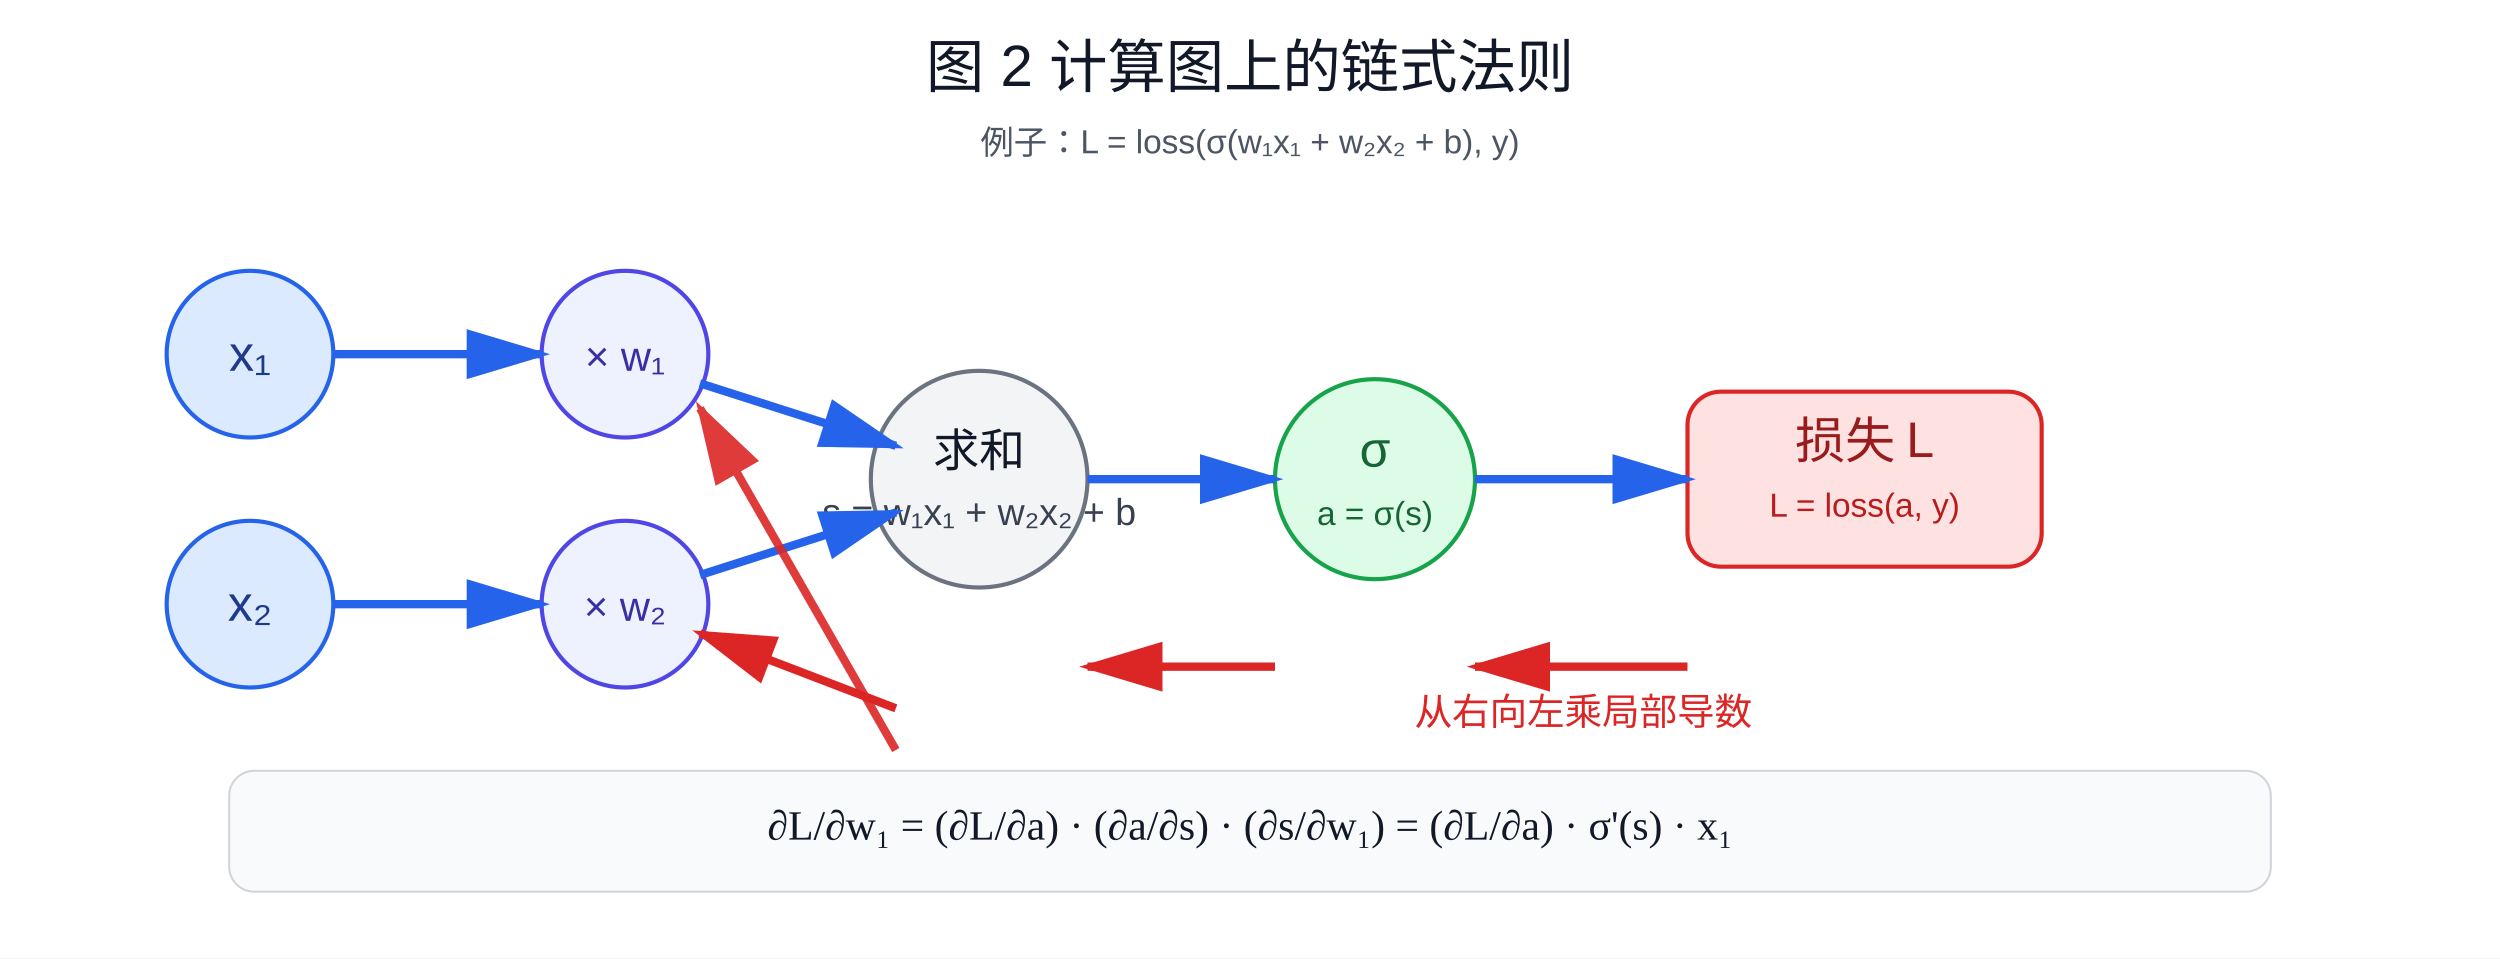
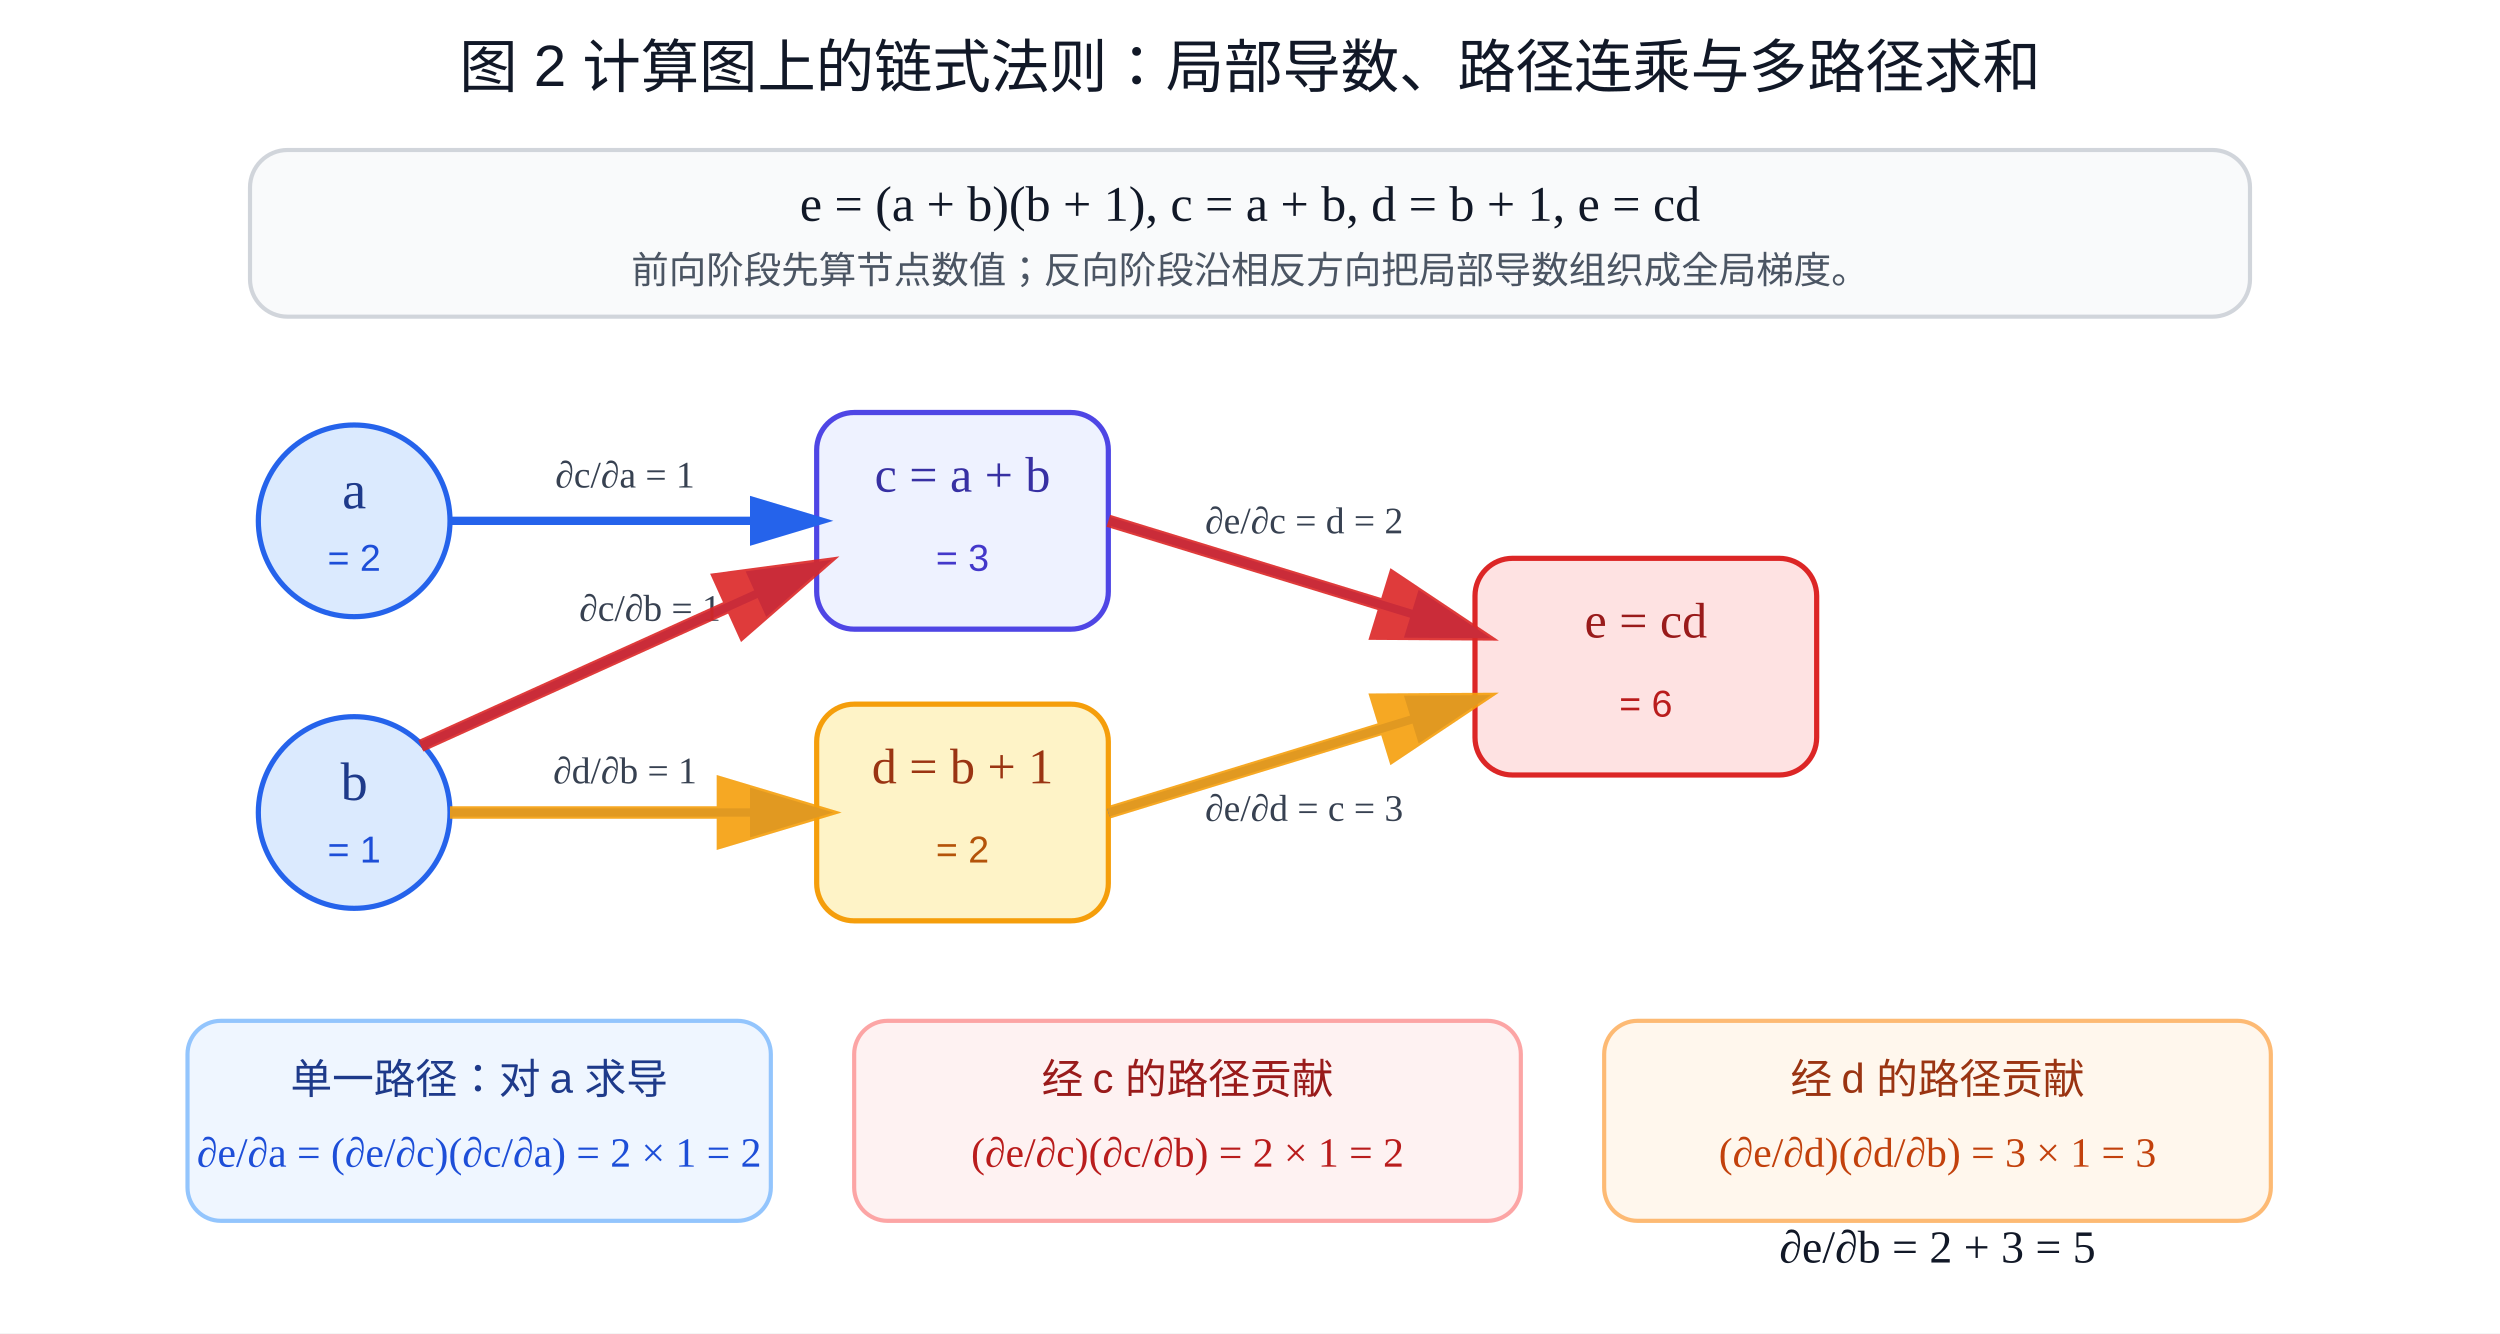
- <svg xmlns="http://www.w3.org/2000/svg" width="1200" height="460" viewBox="0 0 1200 460">
-   <rect width="1200" height="460" fill="#ffffff" />
+ <svg xmlns="http://www.w3.org/2000/svg" width="1200" height="640" viewBox="0 0 1200 640">
  <defs>
-     <marker id="arrowBlue2" markerWidth="10" markerHeight="10" refX="9" refY="3" orient="auto" markerUnits="strokeWidth">
+     <marker id="arrowBlue2" markerWidth="10" markerHeight="10" refX="8" refY="3" orient="auto" markerUnits="strokeWidth">
      <path d="M0,0 L10,3 L0,6 Z" fill="#2563eb" />
    </marker>
-     <marker id="arrowRed2" markerWidth="10" markerHeight="10" refX="9" refY="3" orient="auto" markerUnits="strokeWidth">
+     <marker id="arrowRed2" markerWidth="10" markerHeight="10" refX="8" refY="3" orient="auto" markerUnits="strokeWidth">
      <path d="M0,0 L10,3 L0,6 Z" fill="#dc2626" />
    </marker>
+     <marker id="arrowOrange2" markerWidth="10" markerHeight="10" refX="8" refY="3" orient="auto" markerUnits="strokeWidth">
+       <path d="M0,0 L10,3 L0,6 Z" fill="#f59e0b" />
+     </marker>
  </defs>
-   <text x="600" y="42" text-anchor="middle" font-size="28" font-family="PingFang SC, Microsoft YaHei, Arial" fill="#111827">图 2  计算图上的链式法则</text>
-   <text x="600" y="74" text-anchor="middle" font-size="16" font-family="PingFang SC, Microsoft YaHei, Arial" fill="#4b5563">例子：L = loss(σ(w₁x₁ + w₂x₂ + b), y)</text>
-   <circle cx="120" cy="170" r="40" fill="#dbeafe" stroke="#2563eb" stroke-width="2" />
-   <text x="120" y="178" text-anchor="middle" font-size="24" font-family="PingFang SC, Microsoft YaHei, Arial" fill="#1e3a8a">x₁</text>
-   <circle cx="120" cy="290" r="40" fill="#dbeafe" stroke="#2563eb" stroke-width="2" />
-   <text x="120" y="298" text-anchor="middle" font-size="24" font-family="PingFang SC, Microsoft YaHei, Arial" fill="#1e3a8a">x₂</text>
-   <circle cx="300" cy="170" r="40" fill="#eef2ff" stroke="#4f46e5" stroke-width="2" />
-   <text x="300" y="178" text-anchor="middle" font-size="20" font-family="PingFang SC, Microsoft YaHei, Arial" fill="#3730a3">× w₁</text>
-   <circle cx="300" cy="290" r="40" fill="#eef2ff" stroke="#4f46e5" stroke-width="2" />
-   <text x="300" y="298" text-anchor="middle" font-size="20" font-family="PingFang SC, Microsoft YaHei, Arial" fill="#3730a3">× w₂</text>
-   <circle cx="470" cy="230" r="52" fill="#f3f4f6" stroke="#6b7280" stroke-width="2" />
-   <text x="470" y="224" text-anchor="middle" font-size="22" font-family="PingFang SC, Microsoft YaHei, Arial" fill="#111827">求和</text>
-   <text x="470" y="252" text-anchor="middle" font-size="18" font-family="PingFang SC, Microsoft YaHei, Arial" fill="#374151">s = w₁x₁ + w₂x₂ + b</text>
-   <circle cx="660" cy="230" r="48" fill="#dcfce7" stroke="#16a34a" stroke-width="2" />
-   <text x="660" y="224" text-anchor="middle" font-size="24" font-family="PingFang SC, Microsoft YaHei, Arial" fill="#166534">σ</text>
-   <text x="660" y="252" text-anchor="middle" font-size="16" font-family="PingFang SC, Microsoft YaHei, Arial" fill="#166534">a = σ(s)</text>
-   <rect x="810" y="188" rx="16" ry="16" width="170" height="84" fill="#fee2e2" stroke="#dc2626" stroke-width="2" />
-   <text x="895" y="220" text-anchor="middle" font-size="24" font-family="PingFang SC, Microsoft YaHei, Arial" fill="#991b1b">损失 L</text>
-   <text x="895" y="248" text-anchor="middle" font-size="16" font-family="PingFang SC, Microsoft YaHei, Arial" fill="#b91c1c">L = loss(a, y)</text>
-   <line x1="160" y1="170" x2="260" y2="170" stroke="#2563eb" stroke-width="4" marker-end="url(#arrowBlue2)" />
-   <line x1="160" y1="290" x2="260" y2="290" stroke="#2563eb" stroke-width="4" marker-end="url(#arrowBlue2)" />
-   <line x1="336" y1="184" x2="430" y2="214" stroke="#2563eb" stroke-width="4" marker-end="url(#arrowBlue2)" />
-   <line x1="336" y1="276" x2="430" y2="246" stroke="#2563eb" stroke-width="4" marker-end="url(#arrowBlue2)" />
-   <line x1="522" y1="230" x2="612" y2="230" stroke="#2563eb" stroke-width="4" marker-end="url(#arrowBlue2)" />
-   <line x1="708" y1="230" x2="810" y2="230" stroke="#2563eb" stroke-width="4" marker-end="url(#arrowBlue2)" />
-   <line x1="810" y1="320" x2="708" y2="320" stroke="#dc2626" stroke-width="4" marker-end="url(#arrowRed2)" />
-   <line x1="612" y1="320" x2="522" y2="320" stroke="#dc2626" stroke-width="4" marker-end="url(#arrowRed2)" />
-   <line x1="430" y1="340" x2="336" y2="304" stroke="#dc2626" stroke-width="4" marker-end="url(#arrowRed2)" />
-   <line x1="430" y1="360" x2="336" y2="196" stroke="#dc2626" stroke-width="4" marker-end="url(#arrowRed2)" opacity="0.9" />
-   <text x="760" y="348" text-anchor="middle" font-size="18" font-family="PingFang SC, Microsoft YaHei, Arial" fill="#dc2626">从右向左乘局部导数</text>
-   <rect x="110" y="370" rx="12" ry="12" width="980" height="58" fill="#f9fafb" stroke="#d1d5db" />
-   <text x="600" y="403" text-anchor="middle" font-size="20" font-family="Times New Roman, Arial" fill="#111827">∂L/∂w₁ = (∂L/∂a) · (∂a/∂s) · (∂s/∂w₁) = (∂L/∂a) · σ'(s) · x₁</text>
+   <rect width="1200" height="640" fill="#ffffff" />
+   <text x="600" y="42" text-anchor="middle" font-size="28" font-family="PingFang SC, Microsoft YaHei, Arial" fill="#111827">图 2  计算图上的链式法则：局部导数、路径连乘与多路径求和</text>
+   <rect x="120" y="72" rx="18" ry="18" width="960" height="80" fill="#f9fafb" stroke="#d1d5db" stroke-width="2" />
+   <text x="600" y="106" text-anchor="middle" font-size="24" font-family="Times New Roman, Arial" fill="#111827">e = (a + b)(b + 1),   c = a + b,   d = b + 1,   e = cd</text>
+   <text x="600" y="136" text-anchor="middle" font-size="18" font-family="PingFang SC, Microsoft YaHei, Arial" fill="#4b5563">前向阶段先算节点数值；反向阶段沿相反方向把局部导数组织成全局梯度。</text>
+   <circle cx="170" cy="250" r="46" fill="#dbeafe" stroke="#2563eb" stroke-width="2.5" />
+   <text x="170" y="244" text-anchor="middle" font-size="26" font-family="Times New Roman, Arial" fill="#1e3a8a">a</text>
+   <text x="170" y="274" text-anchor="middle" font-size="18" font-family="PingFang SC, Microsoft YaHei, Arial" fill="#1d4ed8">= 2</text>
+   <circle cx="170" cy="390" r="46" fill="#dbeafe" stroke="#2563eb" stroke-width="2.5" />
+   <text x="170" y="384" text-anchor="middle" font-size="26" font-family="Times New Roman, Arial" fill="#1e3a8a">b</text>
+   <text x="170" y="414" text-anchor="middle" font-size="18" font-family="PingFang SC, Microsoft YaHei, Arial" fill="#1d4ed8">= 1</text>
+   <rect x="392" y="198" rx="18" ry="18" width="140" height="104" fill="#eef2ff" stroke="#4f46e5" stroke-width="2.5" />
+   <text x="462" y="236" text-anchor="middle" font-size="24" font-family="Times New Roman, Arial" fill="#3730a3">c = a + b</text>
+   <text x="462" y="274" text-anchor="middle" font-size="18" font-family="PingFang SC, Microsoft YaHei, Arial" fill="#4338ca">= 3</text>
+   <rect x="392" y="338" rx="18" ry="18" width="140" height="104" fill="#fef3c7" stroke="#f59e0b" stroke-width="2.5" />
+   <text x="462" y="376" text-anchor="middle" font-size="24" font-family="Times New Roman, Arial" fill="#9a3412">d = b + 1</text>
+   <text x="462" y="414" text-anchor="middle" font-size="18" font-family="PingFang SC, Microsoft YaHei, Arial" fill="#b45309">= 2</text>
+   <rect x="708" y="268" rx="18" ry="18" width="164" height="104" fill="#fee2e2" stroke="#dc2626" stroke-width="2.5" />
+   <text x="790" y="306" text-anchor="middle" font-size="24" font-family="Times New Roman, Arial" fill="#991b1b">e = cd</text>
+   <text x="790" y="344" text-anchor="middle" font-size="18" font-family="PingFang SC, Microsoft YaHei, Arial" fill="#b91c1c">= 6</text>
+   <line x1="216" y1="250" x2="392" y2="250" stroke="#2563eb" stroke-width="4" marker-end="url(#arrowBlue2)" />
+   <line x1="202" y1="358" x2="392" y2="272" stroke="#2563eb" stroke-width="4" marker-end="url(#arrowBlue2)" />
+   <line x1="216" y1="390" x2="392" y2="390" stroke="#2563eb" stroke-width="4" marker-end="url(#arrowBlue2)" />
+   <line x1="532" y1="250" x2="708" y2="304" stroke="#2563eb" stroke-width="4" marker-end="url(#arrowBlue2)" />
+   <line x1="532" y1="390" x2="708" y2="336" stroke="#2563eb" stroke-width="4" marker-end="url(#arrowBlue2)" />
+   <text x="300" y="234" text-anchor="middle" font-size="18" font-family="Times New Roman, Arial" fill="#374151">∂c/∂a = 1</text>
+   <text x="312" y="298" text-anchor="middle" font-size="18" font-family="Times New Roman, Arial" fill="#374151">∂c/∂b = 1</text>
+   <text x="300" y="376" text-anchor="middle" font-size="18" font-family="Times New Roman, Arial" fill="#374151">∂d/∂b = 1</text>
+   <text x="626" y="256" text-anchor="middle" font-size="18" font-family="Times New Roman, Arial" fill="#374151">∂e/∂c = d = 2</text>
+   <text x="626" y="394" text-anchor="middle" font-size="18" font-family="Times New Roman, Arial" fill="#374151">∂e/∂d = c = 3</text>
+   <line x1="202" y1="358" x2="392" y2="272" stroke="#dc2626" stroke-width="6" marker-end="url(#arrowRed2)" opacity="0.9" />
+   <line x1="532" y1="250" x2="708" y2="304" stroke="#dc2626" stroke-width="6" marker-end="url(#arrowRed2)" opacity="0.9" />
+   <line x1="216" y1="390" x2="392" y2="390" stroke="#f59e0b" stroke-width="6" marker-end="url(#arrowOrange2)" opacity="0.9" />
+   <line x1="532" y1="390" x2="708" y2="336" stroke="#f59e0b" stroke-width="6" marker-end="url(#arrowOrange2)" opacity="0.9" />
+   <rect x="90" y="490" rx="16" ry="16" width="280" height="96" fill="#eff6ff" stroke="#93c5fd" stroke-width="2" />
+   <text x="230" y="525" text-anchor="middle" font-size="20" font-family="PingFang SC, Microsoft YaHei, Arial" fill="#1e3a8a">单一路径：对 a 求导</text>
+   <text x="230" y="560" text-anchor="middle" font-size="20" font-family="Times New Roman, Arial" fill="#1d4ed8">∂e/∂a = (∂e/∂c)(∂c/∂a) = 2 × 1 = 2</text>
+   <rect x="410" y="490" rx="16" ry="16" width="320" height="96" fill="#fef2f2" stroke="#fca5a5" stroke-width="2" />
+   <text x="570" y="525" text-anchor="middle" font-size="20" font-family="PingFang SC, Microsoft YaHei, Arial" fill="#991b1b">经 c 的路径贡献</text>
+   <text x="570" y="560" text-anchor="middle" font-size="20" font-family="Times New Roman, Arial" fill="#b91c1c">(∂e/∂c)(∂c/∂b) = 2 × 1 = 2</text>
+   <rect x="770" y="490" rx="16" ry="16" width="320" height="96" fill="#fff7ed" stroke="#fdba74" stroke-width="2" />
+   <text x="930" y="525" text-anchor="middle" font-size="20" font-family="PingFang SC, Microsoft YaHei, Arial" fill="#9a3412">经 d 的路径贡献</text>
+   <text x="930" y="560" text-anchor="middle" font-size="20" font-family="Times New Roman, Arial" fill="#c2410c">(∂e/∂d)(∂d/∂b) = 3 × 1 = 3</text>
+   <text x="930" y="606" text-anchor="middle" font-size="22" font-family="Times New Roman, Arial" fill="#111827">∂e/∂b = 2 + 3 = 5</text>
</svg>
